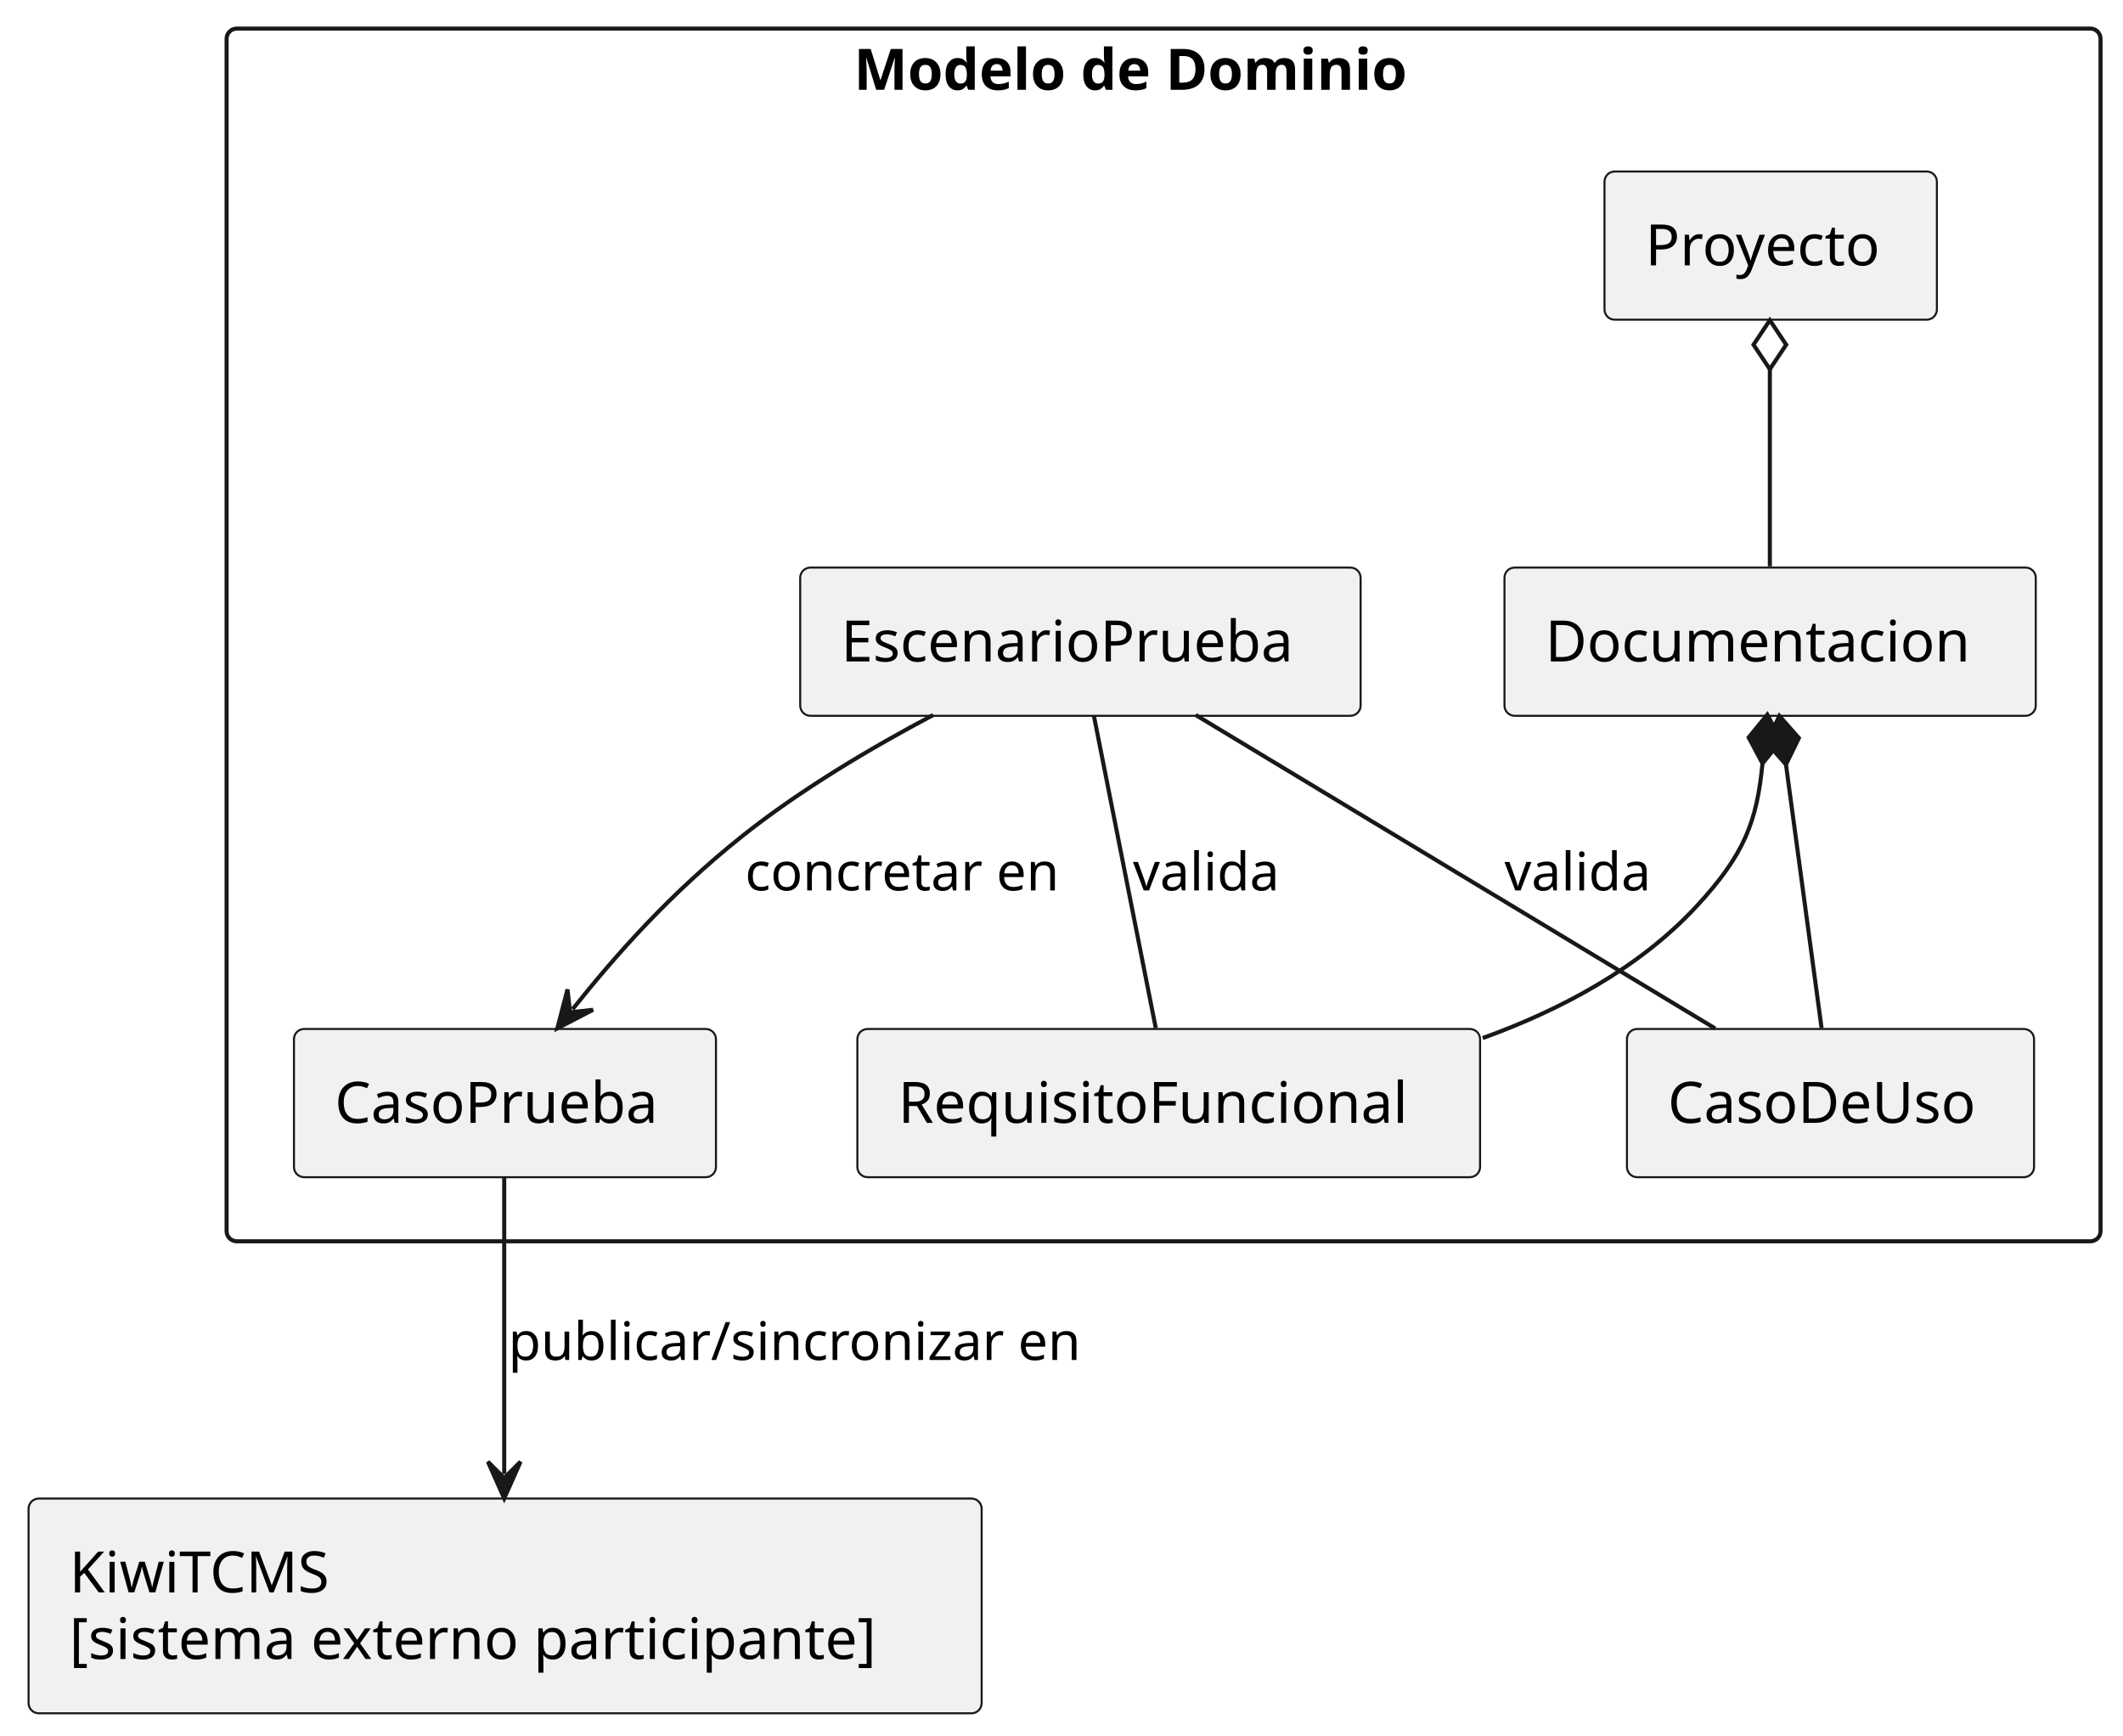
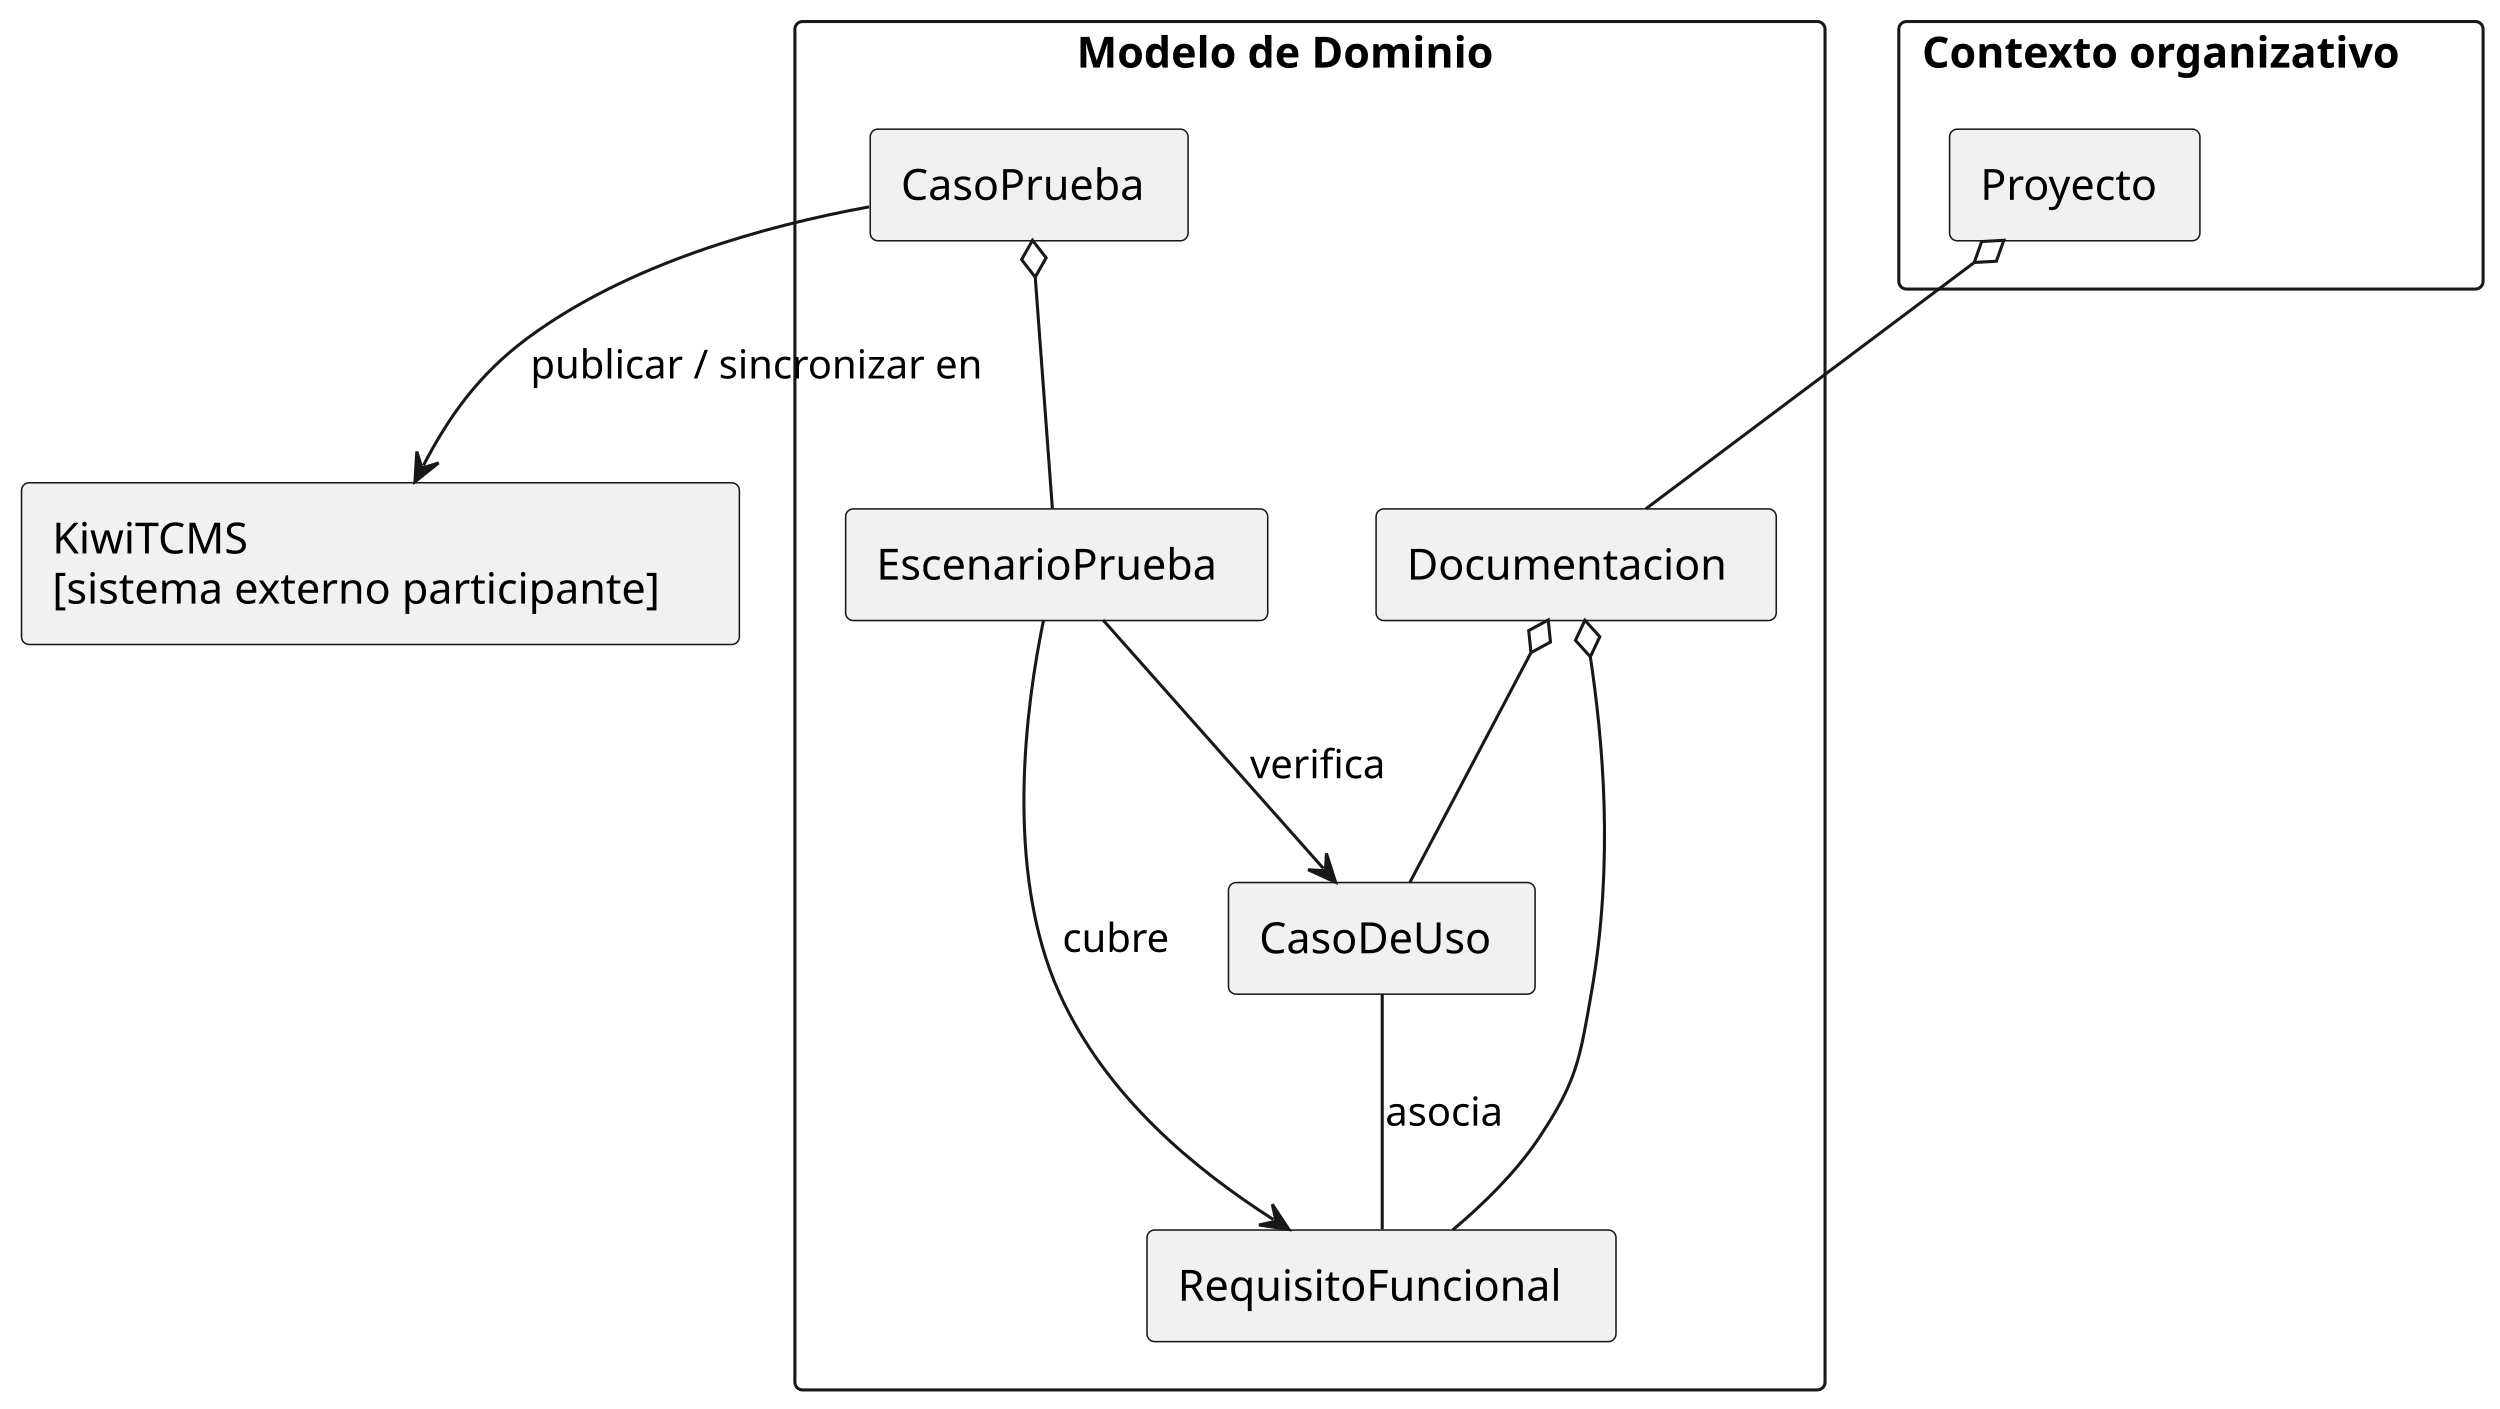
- <svg xmlns="http://www.w3.org/2000/svg" contentStyleType="text/css" data-diagram-type="DESCRIPTION" height="425px" preserveAspectRatio="none" style="width:520px;height:425px;background:#FFFFFF;" version="1.1" viewBox="0 0 520 425" width="520px" zoomAndPan="magnify">
+ <svg xmlns="http://www.w3.org/2000/svg" contentStyleType="text/css" data-diagram-type="DESCRIPTION" height="458px" preserveAspectRatio="none" style="width:813px;height:458px;background:#FFFFFF;" version="1.1" viewBox="0 0 813 458" width="813px" zoomAndPan="magnify">
  <defs />
  <g>
-     <g class="cluster" data-entity="Modelo de Dominio" data-source-line="1" data-uid="ent0002" id="cluster_Modelo de Dominio">
-       <rect fill="none" height="297" rx="2.5" ry="2.5" style="stroke:#181818;stroke-width:1;" width="459" x="55.5" y="7" />
-       <text fill="#000000" font-family="sans-serif" font-size="14" font-weight="bold" lengthAdjust="spacing" textLength="151.758" x="209.121" y="21.995">Modelo de Dominio</text>
+     <g class="cluster" data-entity="Contexto organizativo" data-source-line="1" data-uid="ent0002" id="cluster_Contexto organizativo">
+       <rect fill="none" height="87" rx="2.5" ry="2.5" style="stroke:#181818;stroke-width:1;" width="190" x="617.5" y="7" />
+       <text fill="#000000" font-family="sans-serif" font-size="14" font-weight="bold" lengthAdjust="spacing" textLength="174.85" x="625.075" y="21.995">Contexto organizativo</text>
+     </g>
+     <g class="cluster" data-entity="Modelo de Dominio" data-source-line="5" data-uid="ent0004" id="cluster_Modelo de Dominio">
+       <rect fill="none" height="445" rx="2.5" ry="2.5" style="stroke:#181818;stroke-width:1;" width="335" x="258.5" y="7" />
+       <text fill="#000000" font-family="sans-serif" font-size="14" font-weight="bold" lengthAdjust="spacing" textLength="151.758" x="350.121" y="21.995">Modelo de Dominio</text>
    </g>
    <g class="entity" data-entity="Proyecto" data-source-line="2" data-uid="ent0003" id="entity_Proyecto">
-       <rect fill="#F1F1F1" height="36.297" rx="2.5" ry="2.5" style="stroke:#181818;stroke-width:0.5;" width="81.414" x="393" y="42" />
-       <text fill="#000000" font-family="sans-serif" font-size="14" lengthAdjust="spacing" textLength="61.414" x="403" y="64.995">Proyecto</text>
+       <rect fill="#F1F1F1" height="36.297" rx="2.5" ry="2.5" style="stroke:#181818;stroke-width:0.5;" width="81.414" x="634" y="42" />
+       <text fill="#000000" font-family="sans-serif" font-size="14" lengthAdjust="spacing" textLength="61.414" x="644" y="64.995">Proyecto</text>
    </g>
-     <g class="entity" data-entity="Documentacion" data-source-line="3" data-uid="ent0004" id="entity_Documentacion">
-       <rect fill="#F1F1F1" height="36.297" rx="2.5" ry="2.5" style="stroke:#181818;stroke-width:0.5;" width="130.134" x="368.5" y="139" />
-       <text fill="#000000" font-family="sans-serif" font-size="14" lengthAdjust="spacing" textLength="110.134" x="378.5" y="161.995">Documentacion</text>
+     <g class="entity" data-entity="Documentacion" data-source-line="6" data-uid="ent0005" id="entity_Documentacion">
+       <rect fill="#F1F1F1" height="36.297" rx="2.5" ry="2.5" style="stroke:#181818;stroke-width:0.5;" width="130.134" x="447.5" y="165.5" />
+       <text fill="#000000" font-family="sans-serif" font-size="14" lengthAdjust="spacing" textLength="110.134" x="457.5" y="188.495">Documentacion</text>
    </g>
-     <g class="entity" data-entity="CasoDeUso" data-source-line="4" data-uid="ent0005" id="entity_CasoDeUso">
-       <rect fill="#F1F1F1" height="36.297" rx="2.5" ry="2.5" style="stroke:#181818;stroke-width:0.5;" width="99.714" x="398.5" y="252" />
-       <text fill="#000000" font-family="sans-serif" font-size="14" lengthAdjust="spacing" textLength="79.714" x="408.5" y="274.995">CasoDeUso</text>
+     <g class="entity" data-entity="CasoDeUso" data-source-line="7" data-uid="ent0006" id="entity_CasoDeUso">
+       <rect fill="#F1F1F1" height="36.297" rx="2.5" ry="2.5" style="stroke:#181818;stroke-width:0.5;" width="99.714" x="399.5" y="287" />
+       <text fill="#000000" font-family="sans-serif" font-size="14" lengthAdjust="spacing" textLength="79.714" x="409.5" y="309.995">CasoDeUso</text>
    </g>
-     <g class="entity" data-entity="RequisitoFuncional" data-source-line="5" data-uid="ent0006" id="entity_RequisitoFuncional">
-       <rect fill="#F1F1F1" height="36.297" rx="2.5" ry="2.5" style="stroke:#181818;stroke-width:0.5;" width="152.522" x="210" y="252" />
-       <text fill="#000000" font-family="sans-serif" font-size="14" lengthAdjust="spacing" textLength="132.522" x="220" y="274.995">RequisitoFuncional</text>
+     <g class="entity" data-entity="RequisitoFuncional" data-source-line="8" data-uid="ent0007" id="entity_RequisitoFuncional">
+       <rect fill="#F1F1F1" height="36.297" rx="2.5" ry="2.5" style="stroke:#181818;stroke-width:0.5;" width="152.522" x="373" y="400" />
+       <text fill="#000000" font-family="sans-serif" font-size="14" lengthAdjust="spacing" textLength="132.522" x="383" y="422.995">RequisitoFuncional</text>
    </g>
-     <g class="entity" data-entity="EscenarioPrueba" data-source-line="6" data-uid="ent0007" id="entity_EscenarioPrueba">
-       <rect fill="#F1F1F1" height="36.297" rx="2.5" ry="2.5" style="stroke:#181818;stroke-width:0.5;" width="137.264" x="196" y="139" />
-       <text fill="#000000" font-family="sans-serif" font-size="14" lengthAdjust="spacing" textLength="117.264" x="206" y="161.995">EscenarioPrueba</text>
+     <g class="entity" data-entity="EscenarioPrueba" data-source-line="9" data-uid="ent0008" id="entity_EscenarioPrueba">
+       <rect fill="#F1F1F1" height="36.297" rx="2.5" ry="2.5" style="stroke:#181818;stroke-width:0.5;" width="137.264" x="275" y="165.5" />
+       <text fill="#000000" font-family="sans-serif" font-size="14" lengthAdjust="spacing" textLength="117.264" x="285" y="188.495">EscenarioPrueba</text>
    </g>
-     <g class="entity" data-entity="CasoPrueba" data-source-line="7" data-uid="ent0008" id="entity_CasoPrueba">
-       <rect fill="#F1F1F1" height="36.297" rx="2.5" ry="2.5" style="stroke:#181818;stroke-width:0.5;" width="103.364" x="72" y="252" />
-       <text fill="#000000" font-family="sans-serif" font-size="14" lengthAdjust="spacing" textLength="83.364" x="82" y="274.995">CasoPrueba</text>
+     <g class="entity" data-entity="CasoPrueba" data-source-line="10" data-uid="ent0009" id="entity_CasoPrueba">
+       <rect fill="#F1F1F1" height="36.297" rx="2.5" ry="2.5" style="stroke:#181818;stroke-width:0.5;" width="103.364" x="283" y="42" />
+       <text fill="#000000" font-family="sans-serif" font-size="14" lengthAdjust="spacing" textLength="83.364" x="293" y="64.995">CasoPrueba</text>
    </g>
-     <g class="entity" data-entity="KiwiTCMS" data-source-line="19" data-uid="ent0015" id="entity_KiwiTCMS">
-       <rect fill="#F1F1F1" height="52.594" rx="2.5" ry="2.5" style="stroke:#181818;stroke-width:0.5;" width="233.445" x="7" y="367" />
-       <text fill="#000000" font-family="sans-serif" font-size="14" lengthAdjust="spacing" textLength="67.703" x="17" y="389.995">KiwiTCMS</text>
-       <text fill="#000000" font-family="sans-serif" font-size="14" lengthAdjust="spacing" textLength="213.445" x="17" y="406.292">[sistema externo participante]</text>
+     <g class="entity" data-entity="KiwiTCMS" data-source-line="25" data-uid="ent0017" id="entity_KiwiTCMS">
+       <rect fill="#F1F1F1" height="52.594" rx="2.5" ry="2.5" style="stroke:#181818;stroke-width:0.5;" width="233.445" x="7" y="157" />
+       <text fill="#000000" font-family="sans-serif" font-size="14" lengthAdjust="spacing" textLength="67.703" x="17" y="179.995">KiwiTCMS</text>
+       <text fill="#000000" font-family="sans-serif" font-size="14" lengthAdjust="spacing" textLength="213.445" x="17" y="196.292">[sistema externo participante]</text>
    </g>
-     <g class="link" data-entity-1="Proyecto" data-entity-2="Documentacion" data-source-line="9" data-uid="lnk9" id="link_Proyecto_Documentacion">
-       <path d="M433.5,90.42 C433.5,107.57 433.5,121.58 433.5,138.69" fill="none" id="Proyecto-backto-Documentacion" style="stroke:#181818;stroke-width:1;" />
-       <polygon fill="none" points="433.5,78.42,429.5,84.42,433.5,90.42,437.5,84.42,433.5,78.42" style="stroke:#181818;stroke-width:1;" />
+     <g class="link" data-entity-1="Documentacion" data-entity-2="CasoDeUso" data-source-line="12" data-uid="lnk10" id="link_Documentacion_CasoDeUso">
+       <path d="M497.877,212.237 C485.907,234.957 470.48,264.21 458.51,286.91" fill="none" id="Documentacion-backto-CasoDeUso" style="stroke:#181818;stroke-width:1;" />
+       <polygon fill="none" points="503.47,201.62,497.134,205.064,497.877,212.237,504.212,208.793,503.47,201.62" style="stroke:#181818;stroke-width:1;" />
    </g>
-     <g class="link" data-entity-1="Documentacion" data-entity-2="CasoDeUso" data-source-line="11" data-uid="lnk10" id="link_Documentacion_CasoDeUso">
-       <path d="M437.448,187.232 C440.268,208.092 443.36,230.98 446.17,251.78" fill="none" id="Documentacion-backto-CasoDeUso" style="stroke:#181818;stroke-width:1;" />
-       <polygon fill="#181818" points="435.84,175.34,432.68,181.822,437.448,187.232,440.608,180.75,435.84,175.34" style="stroke:#181818;stroke-width:1;" />
+     <g class="link" data-entity-1="Documentacion" data-entity-2="RequisitoFuncional" data-source-line="13" data-uid="lnk11" id="link_Documentacion_RequisitoFuncional">
+       <path d="M517.181,213.589 C521.111,239.929 525.06,279.87 517.5,323 C513.66,344.88 512.8,351.5 500.5,370 C492.97,381.33 482.15,391.82 472.41,399.99" fill="none" id="Documentacion-backto-RequisitoFuncional" style="stroke:#181818;stroke-width:1;" />
+       <polygon fill="none" points="515.41,201.72,512.339,208.245,517.181,213.589,520.252,207.064,515.41,201.72" style="stroke:#181818;stroke-width:1;" />
    </g>
-     <g class="link" data-entity-1="Documentacion" data-entity-2="RequisitoFuncional" data-source-line="12" data-uid="lnk11" id="link_Documentacion_RequisitoFuncional">
-       <path d="M431.705,186.962 C430.305,201.192 427.35,209.22 415.5,222 C401.56,237.03 382.43,247.27 363.17,254.23" fill="none" id="Documentacion-backto-RequisitoFuncional" style="stroke:#181818;stroke-width:1;" />
-       <polygon fill="#181818" points="432.88,175.02,428.312,180.6,431.705,186.962,436.273,181.383,432.88,175.02" style="stroke:#181818;stroke-width:1;" />
+     <g class="link" data-entity-1="CasoDeUso" data-entity-2="RequisitoFuncional" data-source-line="15" data-uid="lnk12" id="link_CasoDeUso_RequisitoFuncional">
+       <path d="M449.5,323.34 C449.5,344.2 449.5,378.98 449.5,399.78" fill="none" id="CasoDeUso-RequisitoFuncional" style="stroke:#181818;stroke-width:1;" />
+       <text fill="#000000" font-family="sans-serif" font-size="13" lengthAdjust="spacing" textLength="41.419" x="450.5" y="366.067">asocia</text>
    </g>
-     <g class="link" data-entity-1="EscenarioPrueba" data-entity-2="CasoDeUso" data-source-line="14" data-uid="lnk12" id="link_EscenarioPrueba_CasoDeUso">
-       <path d="M292.85,175.1 C327.42,195.96 385.53,231.01 420.12,251.88" fill="none" id="EscenarioPrueba-CasoDeUso" style="stroke:#181818;stroke-width:1;" />
-       <text fill="#000000" font-family="sans-serif" font-size="13" lengthAdjust="spacing" textLength="39.102" x="368.5" y="218.067">valida</text>
+     <g class="link" data-entity-1="EscenarioPrueba" data-entity-2="CasoDeUso" data-source-line="17" data-uid="lnk13" id="link_EscenarioPrueba_CasoDeUso">
+       <path d="M358.69,201.62 C378.84,224.34 410.218,259.722 430.358,282.422" fill="none" id="EscenarioPrueba-to-CasoDeUso" style="stroke:#181818;stroke-width:1;" />
+       <polygon fill="#181818" points="434.34,286.91,431.359,277.523,431.022,283.17,425.375,282.832,434.34,286.91" style="stroke:#181818;stroke-width:1;" />
+       <text fill="#000000" font-family="sans-serif" font-size="13" lengthAdjust="spacing" textLength="47.95" x="406.5" y="253.067">verifica</text>
    </g>
-     <g class="link" data-entity-1="EscenarioPrueba" data-entity-2="RequisitoFuncional" data-source-line="15" data-uid="lnk13" id="link_EscenarioPrueba_RequisitoFuncional">
-       <path d="M267.94,175.34 C272.07,196.2 278.96,230.98 283.09,251.78" fill="none" id="EscenarioPrueba-RequisitoFuncional" style="stroke:#181818;stroke-width:1;" />
-       <text fill="#000000" font-family="sans-serif" font-size="13" lengthAdjust="spacing" textLength="39.102" x="277.5" y="218.067">valida</text>
+     <g class="link" data-entity-1="EscenarioPrueba" data-entity-2="RequisitoFuncional" data-source-line="18" data-uid="lnk14" id="link_EscenarioPrueba_RequisitoFuncional">
+       <path d="M339.37,201.63 C333.75,228.77 326.3,282.67 344.5,323 C359.8,356.9 388.899,380.442 414.119,396.611" fill="none" id="EscenarioPrueba-to-RequisitoFuncional" style="stroke:#181818;stroke-width:1;" />
+       <polygon fill="#181818" points="419.17,399.85,413.752,391.625,414.961,397.151,409.435,398.36,419.17,399.85" style="stroke:#181818;stroke-width:1;" />
+       <text fill="#000000" font-family="sans-serif" font-size="13" lengthAdjust="spacing" textLength="36.981" x="345.5" y="309.567">cubre</text>
    </g>
-     <g class="link" data-entity-1="EscenarioPrueba" data-entity-2="CasoPrueba" data-source-line="16" data-uid="lnk14" id="link_EscenarioPrueba_CasoPrueba">
-       <path d="M228.59,175.1 C213.36,183.15 195.85,193.52 181.5,205 C164.17,218.87 151.234,233.401 140.254,247.151" fill="none" id="EscenarioPrueba-to-CasoPrueba" style="stroke:#181818;stroke-width:1;" />
-       <polygon fill="#181818" points="136.51,251.84,145.252,247.303,139.63,247.933,139,242.311,136.51,251.84" style="stroke:#181818;stroke-width:1;" />
-       <text fill="#000000" font-family="sans-serif" font-size="13" lengthAdjust="spacing" textLength="82.608" x="182.5" y="218.067">concretar en</text>
+     <g class="link" data-entity-1="CasoPrueba" data-entity-2="EscenarioPrueba" data-source-line="20" data-uid="lnk15" id="link_CasoPrueba_EscenarioPrueba">
+       <path d="M336.659,90.117 C338.379,113.277 340.52,142.33 342.24,165.44" fill="none" id="CasoPrueba-backto-EscenarioPrueba" style="stroke:#181818;stroke-width:1;" />
+       <polygon fill="none" points="335.77,78.15,332.225,84.43,336.659,90.117,340.203,83.837,335.77,78.15" style="stroke:#181818;stroke-width:1;" />
    </g>
-     <g class="link" data-entity-1="CasoPrueba" data-entity-2="KiwiTCMS" data-source-line="20" data-uid="lnk16" id="link_CasoPrueba_KiwiTCMS">
-       <path d="M123.5,288.15 C123.5,308.69 123.5,337.28 123.5,360.97" fill="none" id="CasoPrueba-to-KiwiTCMS" style="stroke:#181818;stroke-width:1;" />
-       <polygon fill="#181818" points="123.5,366.97,127.5,357.97,123.5,361.97,119.5,357.97,123.5,366.97" style="stroke:#181818;stroke-width:1;" />
-       <text fill="#000000" font-family="sans-serif" font-size="13" lengthAdjust="spacing" textLength="148.231" x="124.5" y="333.067">publicar/sincronizar en</text>
+     <g class="link" data-entity-1="Proyecto" data-entity-2="Documentacion" data-source-line="23" data-uid="lnk16" id="link_Proyecto_Documentacion">
+       <path d="M642.031,85.352 C611.161,108.511 566.07,142.33 535.25,165.44" fill="none" id="Proyecto-backto-Documentacion" style="stroke:#181818;stroke-width:1;" />
+       <polygon fill="none" points="651.63,78.15,644.43,78.551,642.031,85.352,649.231,84.95,651.63,78.15" style="stroke:#181818;stroke-width:1;" />
+     </g>
+     <g class="link" data-entity-1="CasoPrueba" data-entity-2="KiwiTCMS" data-source-line="26" data-uid="lnk18" id="link_CasoPrueba_KiwiTCMS">
+       <path d="M282.65,67.27 C248.39,73.52 204,85.86 171.5,110 C155.38,121.97 145.833,135.749 137.703,151.349" fill="none" id="CasoPrueba-to-KiwiTCMS" style="stroke:#181818;stroke-width:1;" />
+       <polygon fill="#181818" points="134.93,156.67,142.637,150.537,137.241,152.236,135.542,146.84,134.93,156.67" style="stroke:#181818;stroke-width:1;" />
+       <text fill="#000000" font-family="sans-serif" font-size="13" lengthAdjust="spacing" textLength="156.495" x="172.5" y="123.067">publicar / sincronizar en</text>
    </g>
  </g>
</svg>
